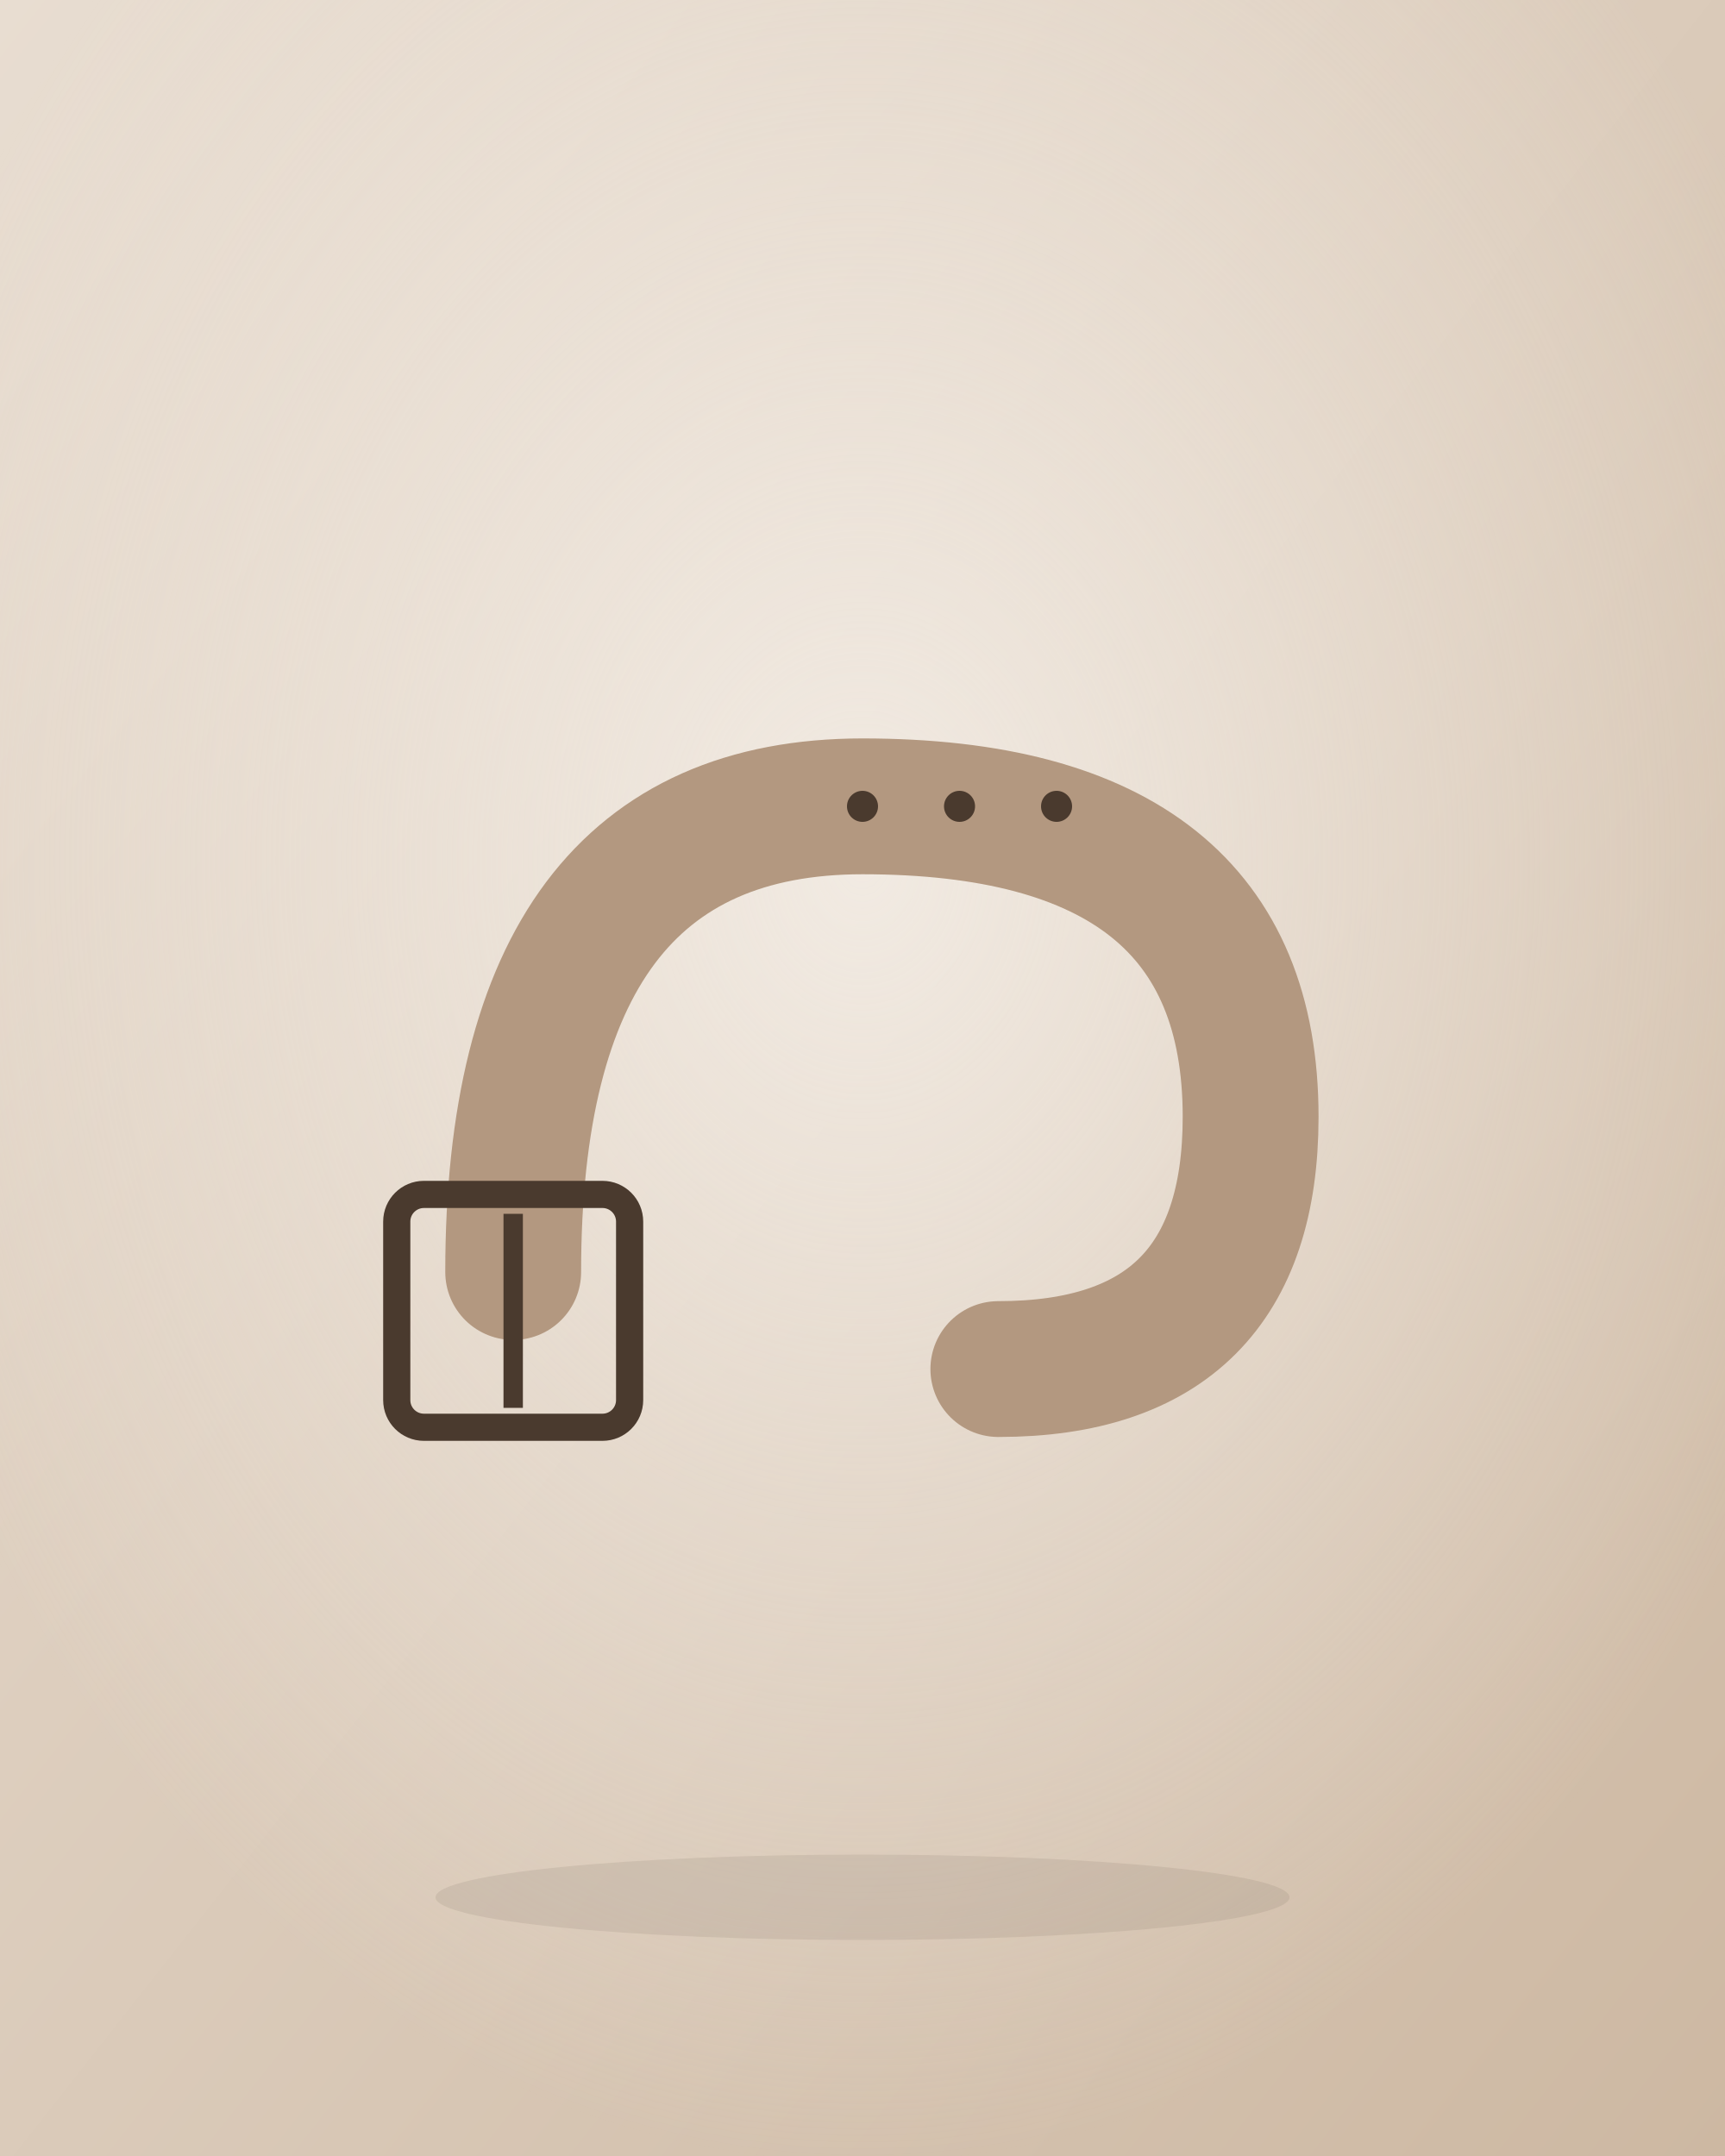
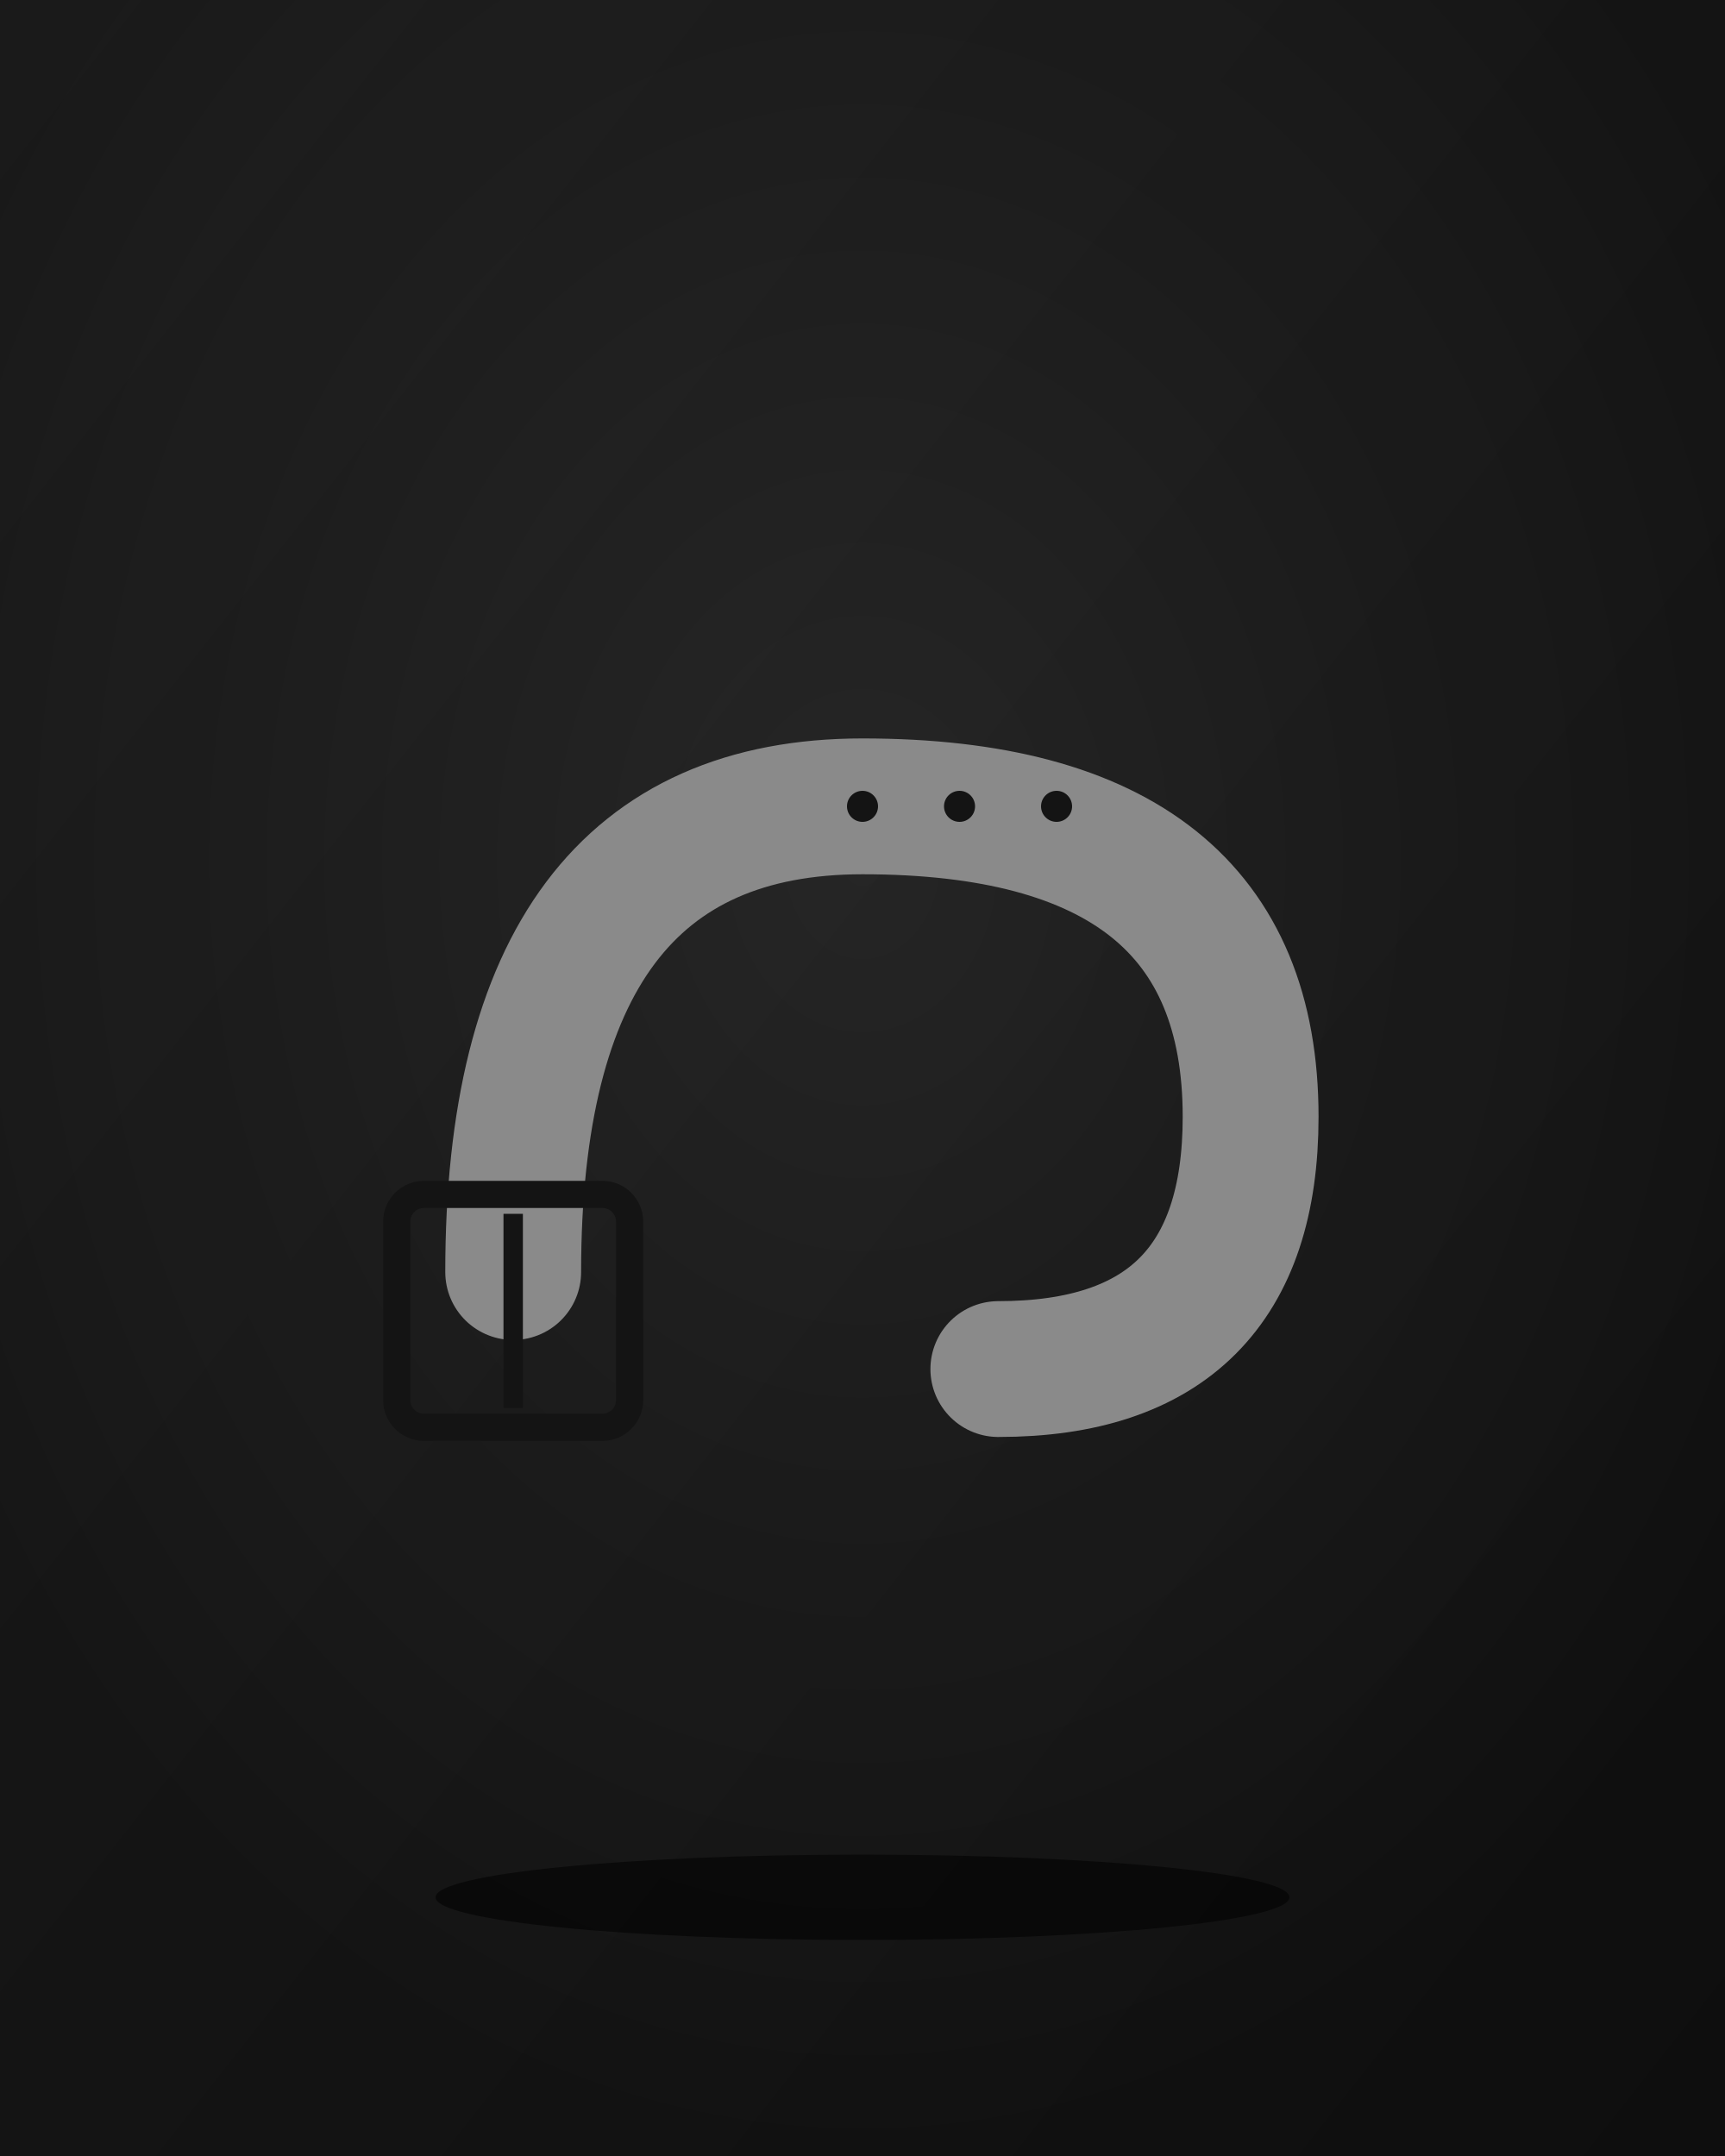
<svg xmlns="http://www.w3.org/2000/svg" viewBox="0 0 800 1000" width="800" height="1000">
  <defs>
    <linearGradient id="bg" x1="0" y1="0" x2="1" y2="1">
-       <stop offset="0" stop-color="#E8DDD1" />
-       <stop offset="1" stop-color="#CDB8A2" />
+       <stop offset="0" stop-color="#1A1A1A" />
+       <stop offset="1" stop-color="#0E0E0E" />
    </linearGradient>
    <radialGradient id="glow" cx="0.5" cy="0.4" r="0.6">
-       <stop offset="0" stop-color="#F7F2EC" stop-opacity="0.8" />
-       <stop offset="1" stop-color="#F7F2EC" stop-opacity="0" />
+       <stop offset="0" stop-color="#FFFFFF" stop-opacity="0.07" />
+       <stop offset="1" stop-color="#FFFFFF" stop-opacity="0" />
    </radialGradient>
  </defs>
  <rect width="800" height="1000" fill="url(#bg)" />
  <rect width="800" height="1000" fill="url(#glow)" />
-   <ellipse cx="400" cy="880" rx="198" ry="19.8" fill="#4A3A2E" opacity="0.10" />
+   <ellipse cx="400" cy="880" rx="198" ry="19.8" fill="#000000" opacity="0.55" />
  <g transform="translate(0 0) translate(400 500) scale(0.9) translate(-400 -500)">
-     <path fill="none" stroke="#B39880" stroke-width="70" stroke-linecap="round" d="M220 600 Q220 360 400 360 Q600 360 600 520 Q600 650 470 650" />
-     <rect x="160" y="560" width="120" height="120" rx="14" fill="none" stroke="#4A3A2E" stroke-width="14" />
-     <path stroke="#4A3A2E" stroke-width="10" d="M220 570 L220 670" />
-     <circle cx="400" cy="360" r="8" fill="#4A3A2E" />
-     <circle cx="450" cy="360" r="8" fill="#4A3A2E" />
-     <circle cx="500" cy="360" r="8" fill="#4A3A2E" />
+     <path fill="none" stroke="#8A8A8A" stroke-width="70" stroke-linecap="round" d="M220 600 Q220 360 400 360 Q600 360 600 520 Q600 650 470 650" />
+     <rect x="160" y="560" width="120" height="120" rx="14" fill="none" stroke="#141414" stroke-width="14" />
+     <path stroke="#141414" stroke-width="10" d="M220 570 L220 670" />
+     <circle cx="400" cy="360" r="8" fill="#141414" />
+     <circle cx="450" cy="360" r="8" fill="#141414" />
+     <circle cx="500" cy="360" r="8" fill="#141414" />
  </g>
</svg>
